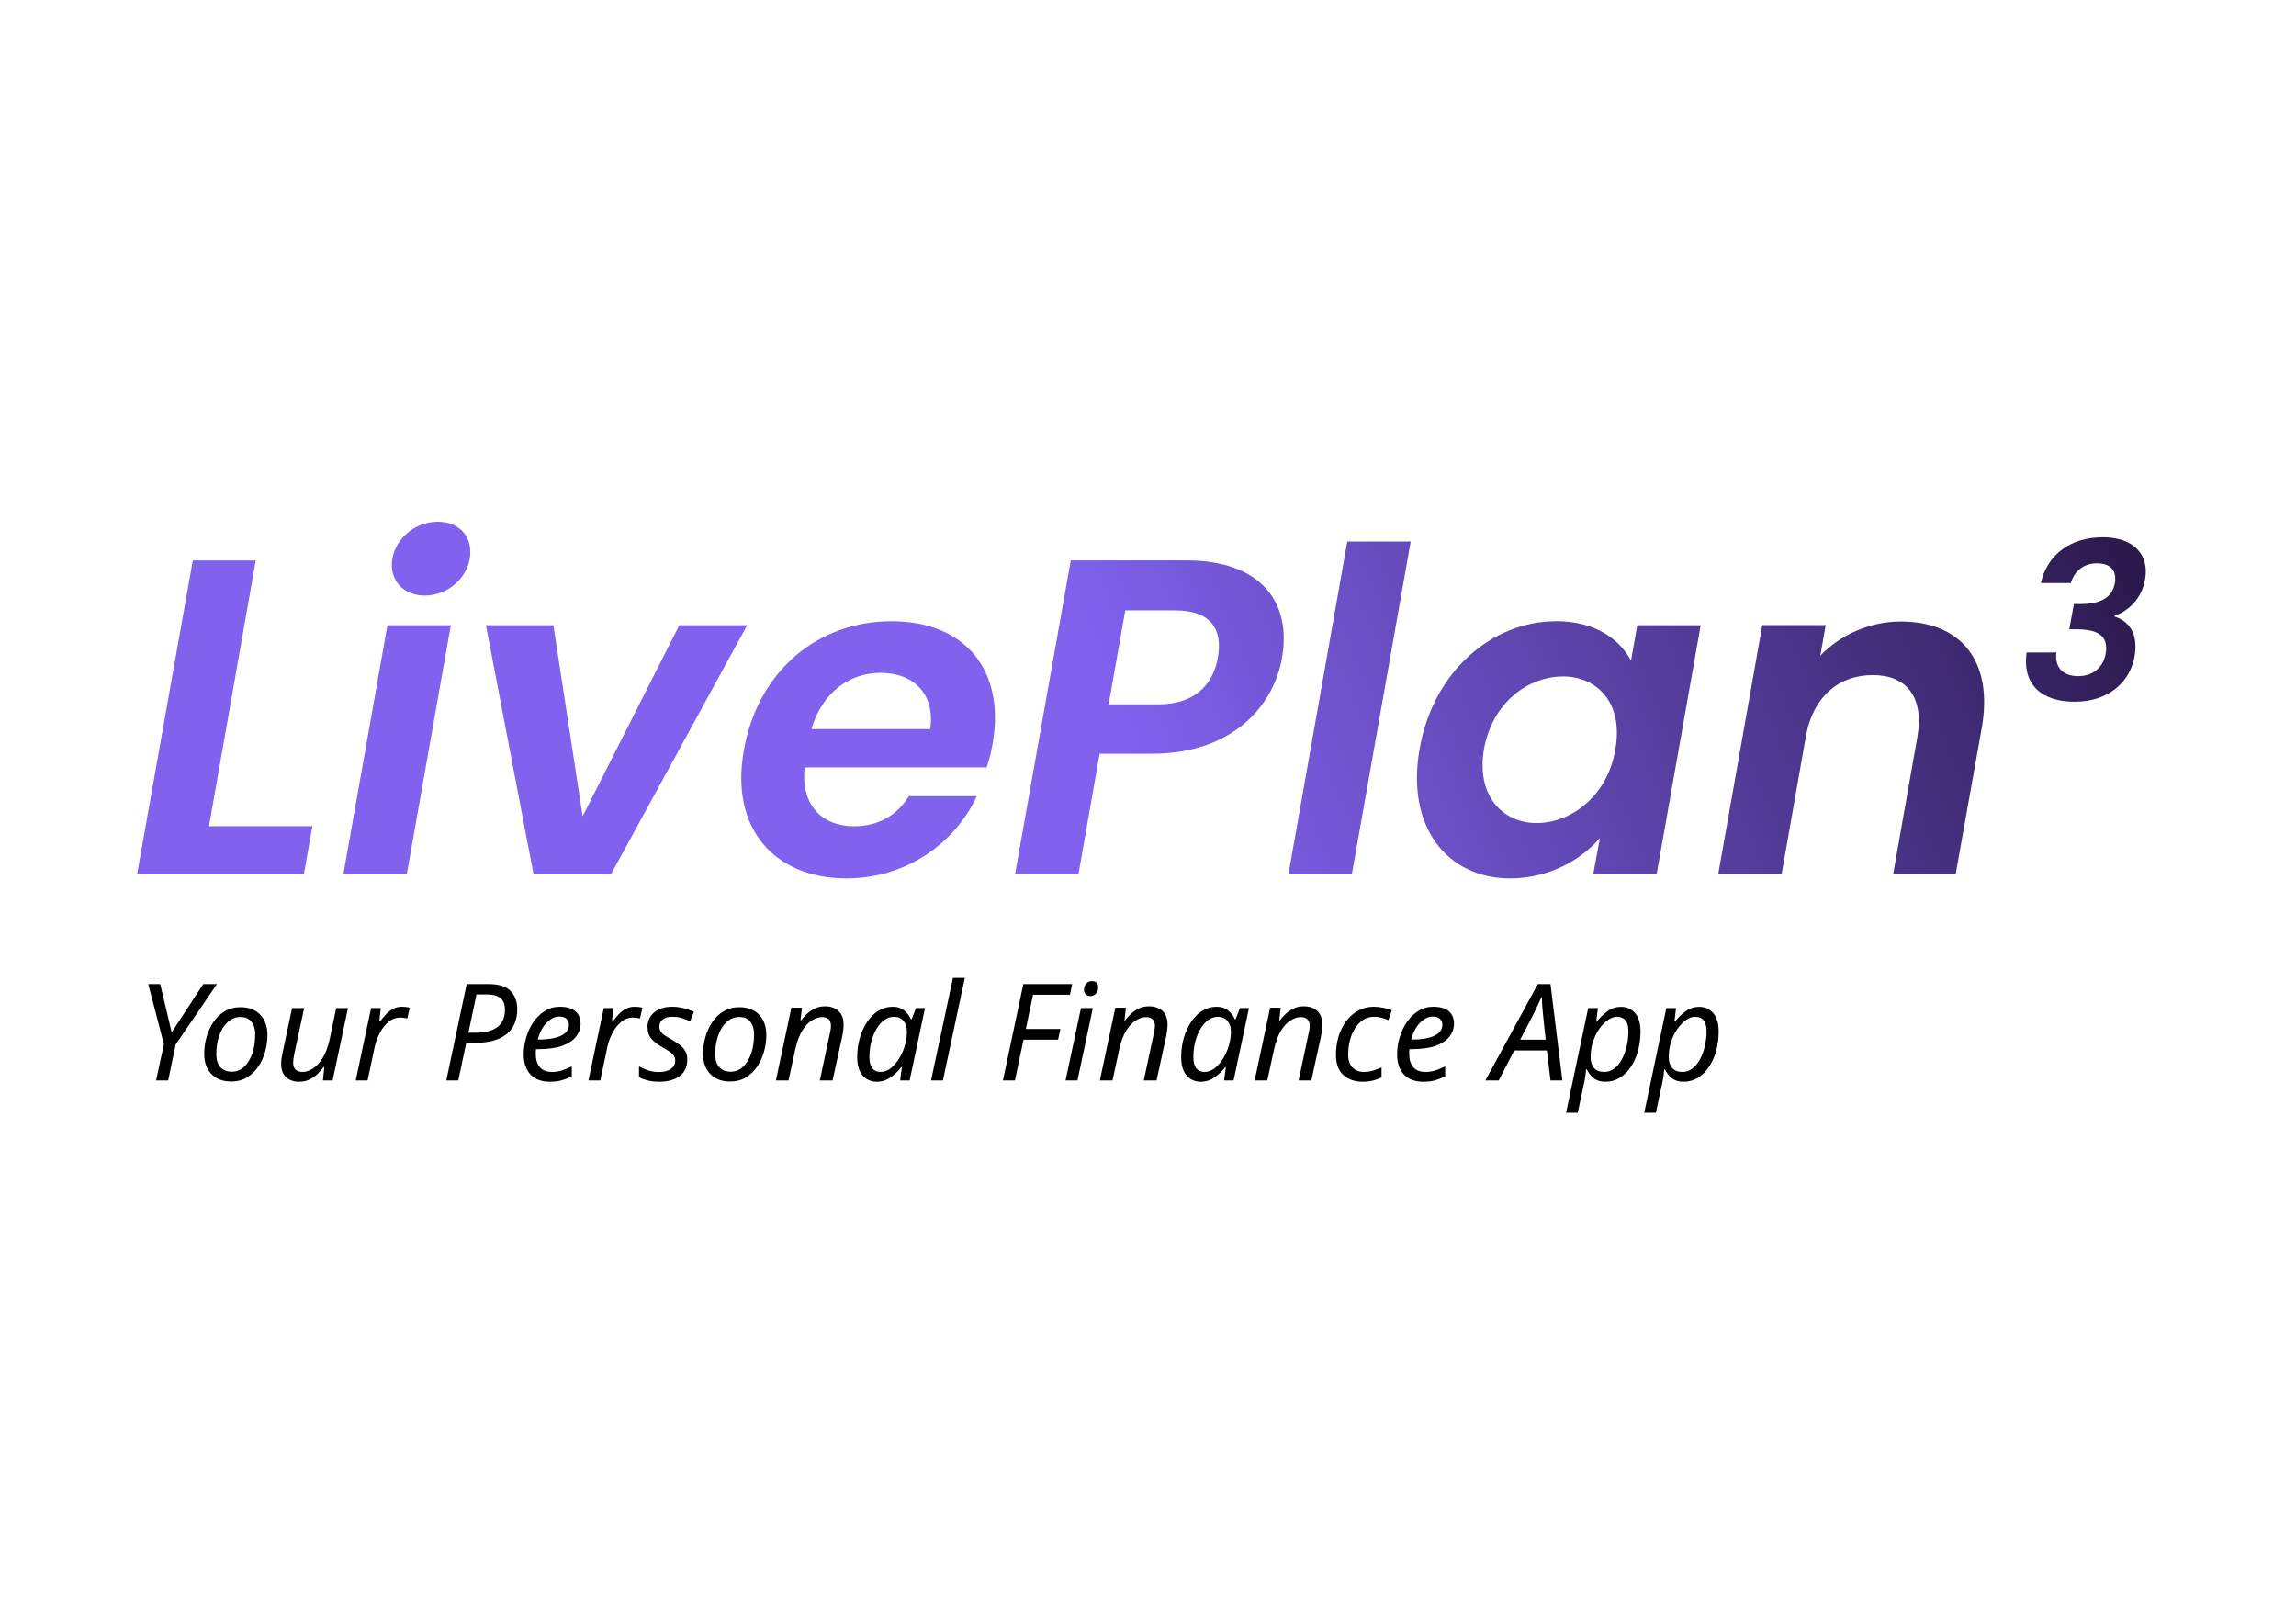
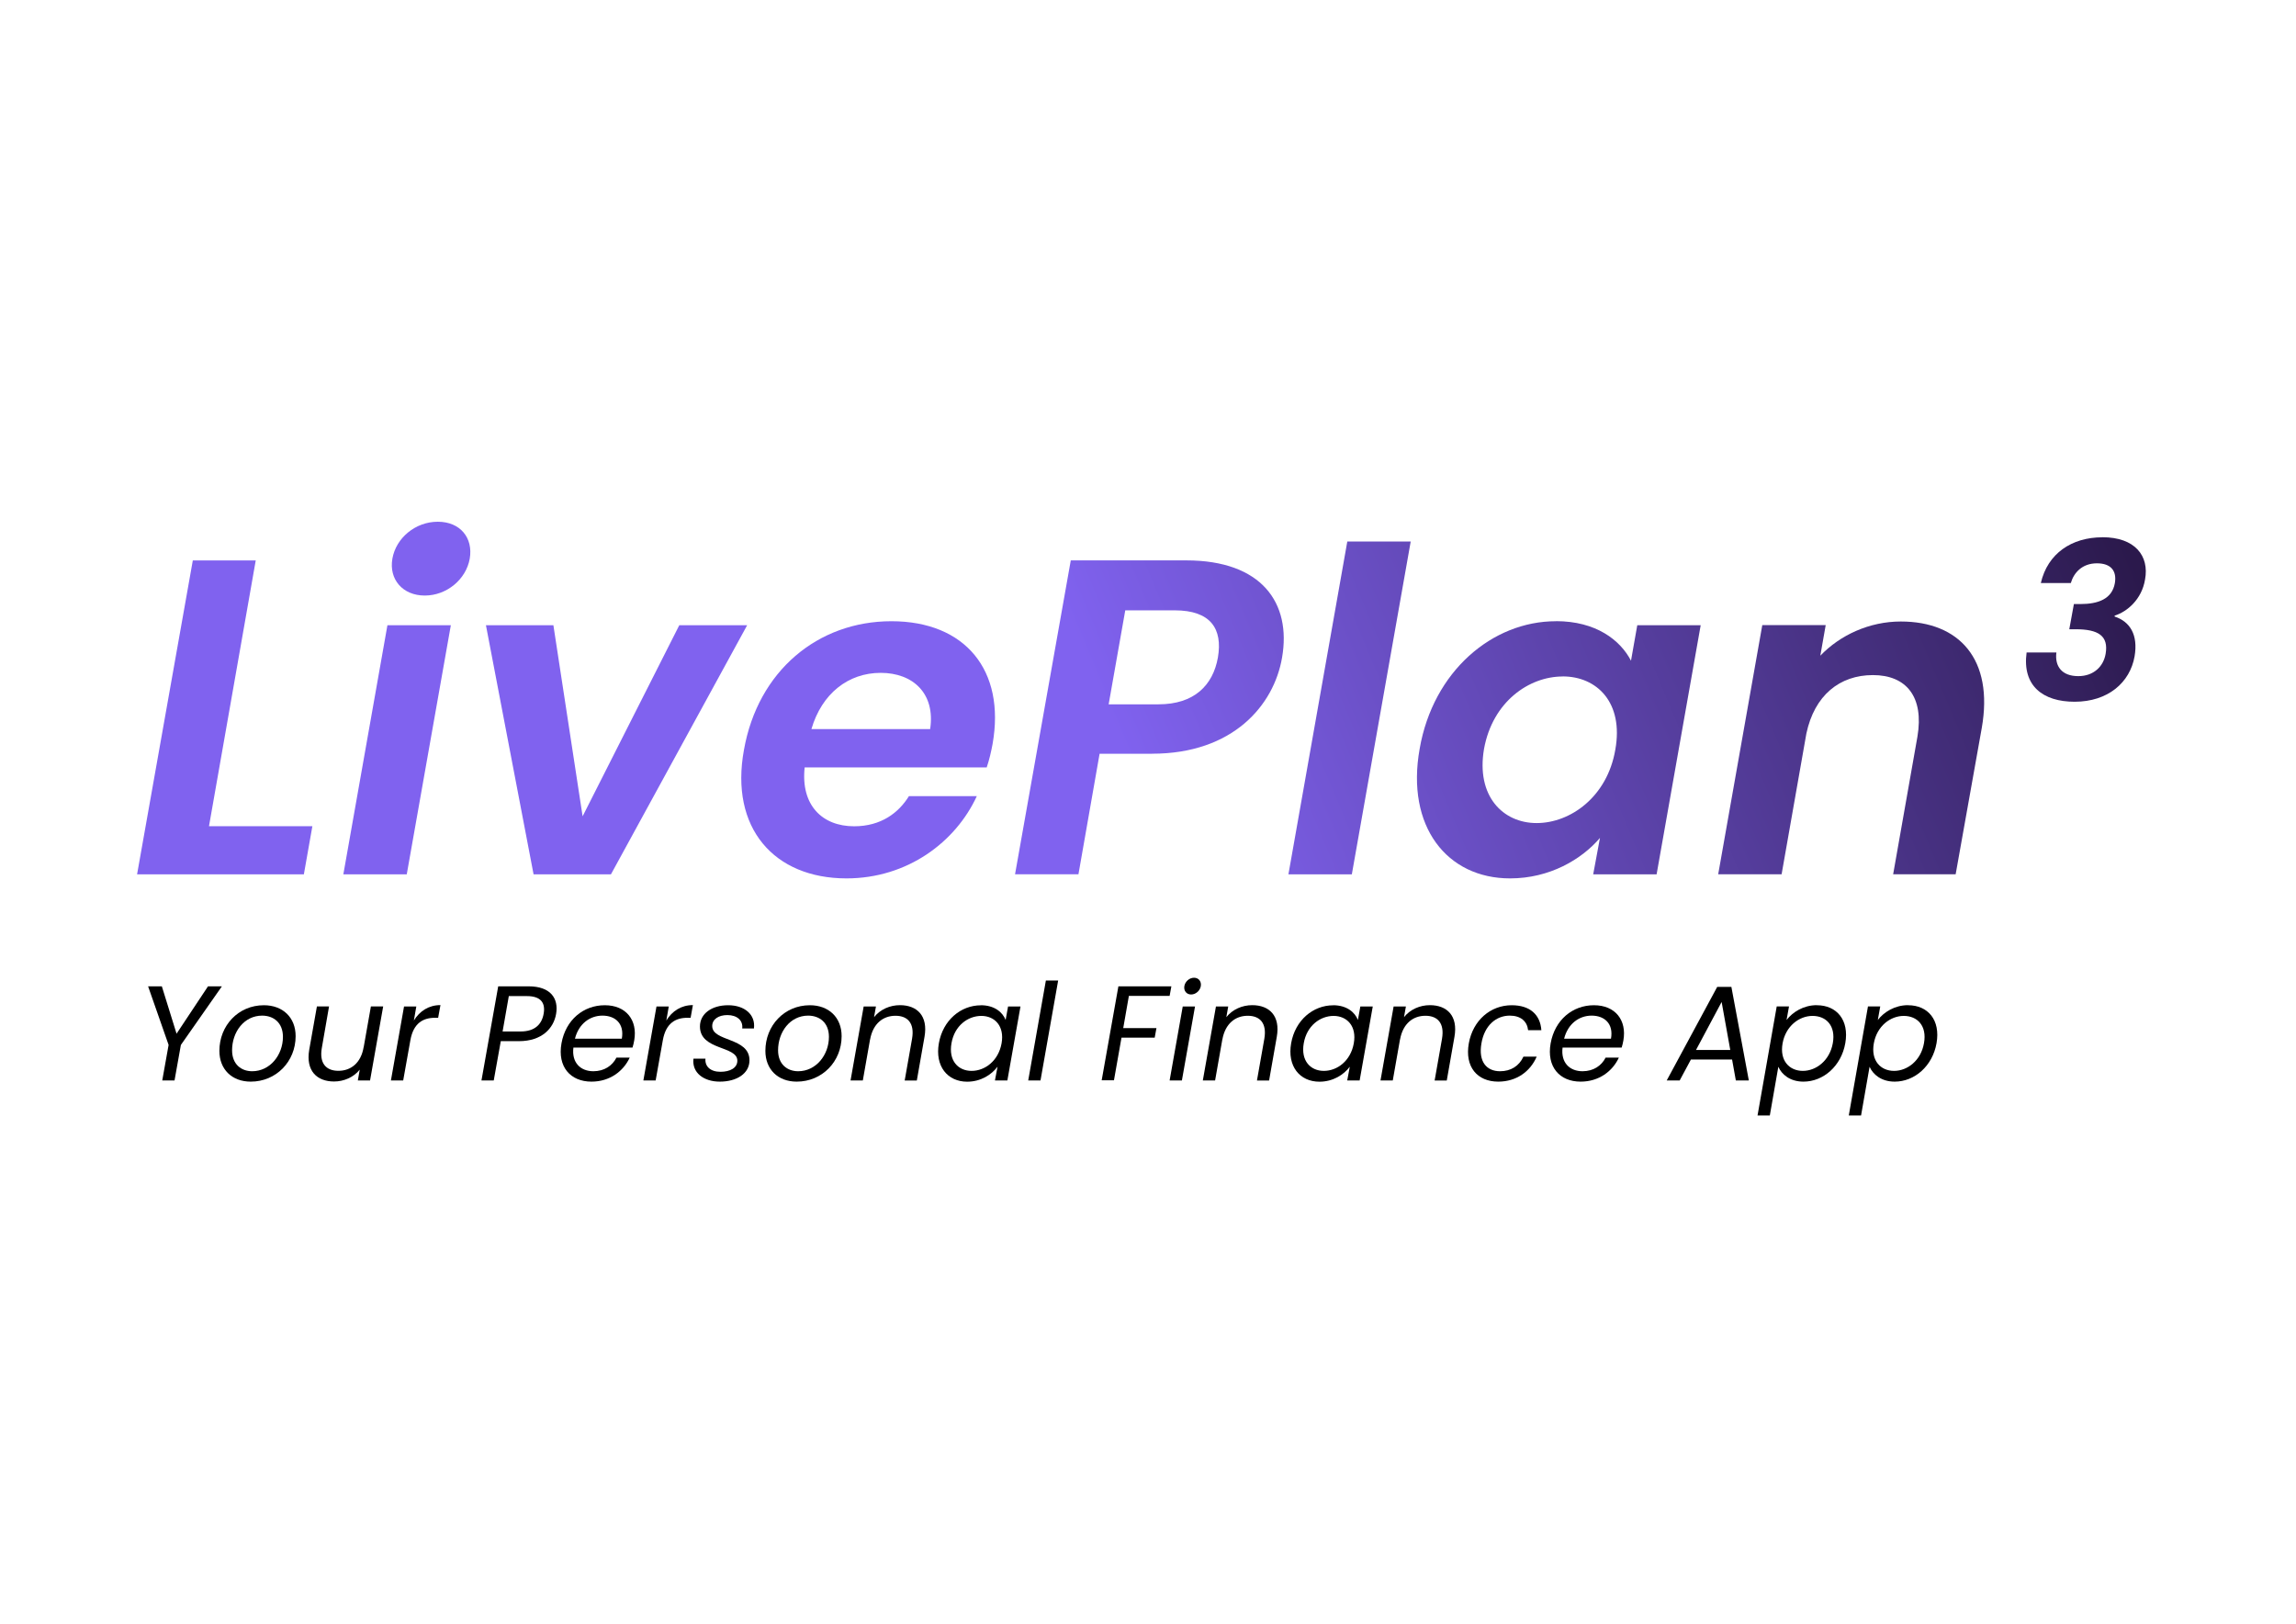
<svg xmlns="http://www.w3.org/2000/svg" id="Layer_1" version="1.1" viewBox="0 0 329.14 232.73">
  <defs>
    <style>
      .st0 {
        fill: url(#linear-gradient2);
      }

      .st1 {
        fill: url(#linear-gradient1);
      }

      .st2 {
        fill: url(#linear-gradient3);
      }

      .st3 {
        fill: url(#linear-gradient6);
      }

      .st4 {
        fill: url(#linear-gradient8);
      }

      .st5 {
        fill: url(#linear-gradient7);
      }

      .st6 {
        fill: url(#linear-gradient5);
      }

      .st7 {
        fill: url(#linear-gradient4);
      }

      .st8 {
        fill: url(#linear-gradient);
      }

-       .st9, .st10 {
+       .st9 {
        isolation: isolate;
      }
- 
-       .st10 {
-         font-family: Poppins-Italic, Poppins;
-         font-size: 19.35px;
-         font-style: italic;
-       }
    </style>
-     <linearGradient id="linear-gradient" x1="322.17" y1="153.47" x2="162.23" y2="86.48" gradientTransform="translate(0 232.72) scale(1 -1)" gradientUnits="userSpaceOnUse">
+     <linearGradient id="linear-gradient" x1="322.17" y1="441.8" x2="162.23" y2="508.79" gradientTransform="translate(0 -362.56)" gradientUnits="userSpaceOnUse">
      <stop offset=".09" stop-color="#2b194c" />
      <stop offset=".87" stop-color="#8062ef" />
    </linearGradient>
-     <linearGradient id="linear-gradient1" x1="294.44" y1="238.3" x2="117.6" y2="164.24" gradientTransform="translate(0 232.72) scale(1 -1)" gradientUnits="userSpaceOnUse">
+     <linearGradient id="linear-gradient1" x1="294.44" y1="356.98" x2="117.6" y2="431.04" gradientTransform="translate(0 -362.56)" gradientUnits="userSpaceOnUse">
      <stop offset=".09" stop-color="#2b194c" />
      <stop offset=".87" stop-color="#8062ef" />
    </linearGradient>
-     <linearGradient id="linear-gradient2" x1="297.06" y1="232.02" x2="120.23" y2="157.96" gradientTransform="translate(0 232.72) scale(1 -1)" gradientUnits="userSpaceOnUse">
+     <linearGradient id="linear-gradient2" x1="297.06" y1="363.26" x2="120.23" y2="437.32" gradientTransform="translate(0 -362.56)" gradientUnits="userSpaceOnUse">
      <stop offset=".09" stop-color="#2b194c" />
      <stop offset=".87" stop-color="#8062ef" />
    </linearGradient>
-     <linearGradient id="linear-gradient3" x1="302.51" y1="219.01" x2="125.68" y2="144.96" gradientTransform="translate(0 232.72) scale(1 -1)" gradientUnits="userSpaceOnUse">
+     <linearGradient id="linear-gradient3" x1="302.51" y1="376.26" x2="125.68" y2="450.31" gradientTransform="translate(0 -362.56)" gradientUnits="userSpaceOnUse">
      <stop offset=".09" stop-color="#2b194c" />
      <stop offset=".87" stop-color="#8062ef" />
    </linearGradient>
-     <linearGradient id="linear-gradient4" x1="309.35" y1="202.68" x2="132.52" y2="128.62" gradientTransform="translate(0 232.72) scale(1 -1)" gradientUnits="userSpaceOnUse">
+     <linearGradient id="linear-gradient4" x1="309.35" y1="392.59" x2="132.52" y2="466.65" gradientTransform="translate(0 -362.56)" gradientUnits="userSpaceOnUse">
      <stop offset=".09" stop-color="#2b194c" />
      <stop offset=".87" stop-color="#8062ef" />
    </linearGradient>
-     <linearGradient id="linear-gradient5" x1="312.1" y1="196.09" x2="135.27" y2="122.04" gradientTransform="translate(0 232.72) scale(1 -1)" gradientUnits="userSpaceOnUse">
+     <linearGradient id="linear-gradient5" x1="312.1" y1="399.19" x2="135.27" y2="473.24" gradientTransform="translate(0 -362.56)" gradientUnits="userSpaceOnUse">
      <stop offset=".09" stop-color="#2b194c" />
      <stop offset=".87" stop-color="#8062ef" />
    </linearGradient>
-     <linearGradient id="linear-gradient6" x1="317.51" y1="183.2" x2="140.68" y2="109.14" gradientTransform="translate(0 232.72) scale(1 -1)" gradientUnits="userSpaceOnUse">
+     <linearGradient id="linear-gradient6" x1="317.51" y1="412.07" x2="140.68" y2="486.13" gradientTransform="translate(0 -362.56)" gradientUnits="userSpaceOnUse">
      <stop offset=".09" stop-color="#2b194c" />
      <stop offset=".87" stop-color="#8062ef" />
    </linearGradient>
-     <linearGradient id="linear-gradient7" x1="324.77" y1="165.86" x2="147.94" y2="91.8" gradientTransform="translate(0 232.72) scale(1 -1)" gradientUnits="userSpaceOnUse">
+     <linearGradient id="linear-gradient7" x1="324.77" y1="429.41" x2="147.94" y2="503.47" gradientTransform="translate(0 -362.56)" gradientUnits="userSpaceOnUse">
      <stop offset=".09" stop-color="#2b194c" />
      <stop offset=".87" stop-color="#8062ef" />
    </linearGradient>
-     <linearGradient id="linear-gradient8" x1="330.53" y1="152.09" x2="153.7" y2="78.04" gradientTransform="translate(0 232.72) scale(1 -1)" gradientUnits="userSpaceOnUse">
+     <linearGradient id="linear-gradient8" x1="330.53" y1="443.19" x2="153.7" y2="517.24" gradientTransform="translate(0 -362.56)" gradientUnits="userSpaceOnUse">
      <stop offset=".09" stop-color="#2b194c" />
      <stop offset=".87" stop-color="#8062ef" />
    </linearGradient>
  </defs>
  <path class="st8" d="M301.38,77c4.68,0,6.75,2.67,6.12,6.06-.47,2.86-2.57,4.62-4.36,5.18v.13c2.2.72,3.39,2.61,2.86,5.71-.66,3.74-3.8,6.5-8.6,6.5-4.52,0-7.53-2.26-6.88-7.06h4.27c-.25,1.98.78,3.39,3.14,3.39,2.2,0,3.61-1.38,3.92-3.2.44-2.57-1.04-3.52-4.3-3.52h-.91l.66-3.61h.91c2.57,0,4.55-.72,4.96-2.98.31-1.79-.57-2.86-2.57-2.86-2.13,0-3.33,1.38-3.74,2.83h-4.3c.97-4.24,4.43-6.56,8.82-6.56h0Z" />
  <g>
    <path class="st1" d="M36.66,80.33l-6.7,38.09h14.82l-1.22,6.9h-23.91l7.99-44.99h9.02Z" />
-     <path class="st0" d="M55.54,89.61h9.09l-6.32,35.71h-9.09l6.32-35.71ZM56.25,80.07c.52-2.96,3.29-5.29,6.51-5.29s5.09,2.32,4.58,5.29c-.52,2.96-3.29,5.29-6.45,5.29s-5.16-2.32-4.64-5.29h0Z" />
-     <path class="st2" d="M79.33,89.61l4.19,27.39,13.86-27.39h9.73l-19.53,35.71h-11.09l-6.83-35.71h9.67,0Z" />
-     <path class="st7" d="M121.35,125.9c-10.38,0-16.76-7.22-14.7-18.43,2-11.28,10.57-18.43,21.14-18.43s16.37,7.03,14.5,17.6c-.19,1.03-.45,2.19-.84,3.35h-26.1c-.58,5.41,2.51,8.44,7.09,8.44,3.87,0,6.38-1.93,7.86-4.32h9.73c-3.03,6.57-9.93,11.79-18.69,11.79h.01ZM116.32,104.5h17.02c.77-5.09-2.45-8.06-7.09-8.06s-8.44,2.96-9.93,8.06Z" />
-     <path class="st6" d="M165.17,108.04h-7.54l-3.03,17.27h-9.09l7.99-44.99h16.56c10.83,0,15.08,6.12,13.73,13.92-1.16,6.83-7.03,13.79-18.63,13.79h.01ZM166.08,100.95c5.09,0,7.8-2.71,8.51-6.7.71-4.12-1.03-6.77-6.19-6.77h-7.09l-2.38,13.47h7.15Z" />
-     <path class="st3" d="M193.14,77.62h9.09l-8.44,47.7h-9.09l8.44-47.7Z" />
+     <path class="st0" d="M55.54,89.61h9.09l-6.32,35.71h-9.09s6.32-35.71,6.32-35.71ZM56.25,80.07c.52-2.96,3.29-5.29,6.51-5.29s5.09,2.32,4.58,5.29c-.52,2.96-3.29,5.29-6.45,5.29s-5.16-2.32-4.64-5.29h0Z" />
+     <path class="st2" d="M79.33,89.61l4.19,27.39,13.86-27.39h9.73l-19.53,35.71h-11.09l-6.83-35.71h9.67Z" />
+     <path class="st7" d="M121.35,125.9c-10.38,0-16.76-7.22-14.7-18.43,2-11.28,10.57-18.43,21.14-18.43s16.37,7.03,14.5,17.6c-.19,1.03-.45,2.19-.84,3.35h-26.1c-.58,5.41,2.51,8.44,7.09,8.44,3.87,0,6.38-1.93,7.86-4.32h9.73c-3.03,6.57-9.93,11.79-18.69,11.79h.01,0ZM116.32,104.5h17.02c.77-5.09-2.45-8.06-7.09-8.06s-8.44,2.96-9.93,8.06Z" />
+     <path class="st6" d="M165.17,108.04h-7.54l-3.03,17.27h-9.09l7.99-44.99h16.56c10.83,0,15.08,6.12,13.73,13.92-1.16,6.83-7.03,13.79-18.63,13.79h0ZM166.08,100.95c5.09,0,7.8-2.71,8.51-6.7.71-4.12-1.03-6.77-6.19-6.77h-7.09l-2.38,13.47h7.15Z" />
+     <path class="st3" d="M193.14,77.62h9.09l-8.44,47.7h-9.09s8.44-47.7,8.44-47.7Z" />
    <path class="st5" d="M223.05,89.03c5.74,0,9.22,2.71,10.76,5.67l.9-5.09h9.09l-6.32,35.71h-9.09l.97-5.22c-2.64,3.09-7.22,5.8-12.89,5.8-9.02,0-14.95-7.41-12.96-18.56,1.93-11.15,10.44-18.3,19.53-18.3h.01ZM224.02,96.96c-4.83,0-10.05,3.61-11.28,10.38-1.16,6.77,2.71,10.63,7.54,10.63s10.12-3.74,11.28-10.51c1.22-6.77-2.64-10.51-7.54-10.51h0Z" />
    <path class="st4" d="M274.87,105.59c.97-5.74-1.61-8.83-6.38-8.83s-8.38,2.9-9.54,8.38l-3.55,20.17h-9.09l6.32-35.71h9.09l-.77,4.38c2.84-2.96,7.03-4.9,11.54-4.9,8.38,0,13.34,5.41,11.6,15.28l-3.74,20.95h-8.96l3.48-19.72h0Z" />
  </g>
  <g class="st9">
-     <text class="st10" transform="translate(19.47 154.86)">
-       <tspan x="0" y="0">Your Personal Finance App</tspan>
-     </text>
+     <g class="st9">
+       <g class="st9">
+         <path d="M21.23,141.37h1.97l2.11,6.79,4.51-6.79h1.99l-5.88,8.4-.91,5.09h-1.76l.91-5.09-2.94-8.4Z" />
+         <path d="M35.94,155.03c-2.69,0-4.49-1.76-4.49-4.41,0-3.62,2.71-6.54,6.38-6.54,2.69,0,4.55,1.74,4.55,4.43,0,3.64-2.79,6.52-6.44,6.52ZM36.15,153.54c2.57,0,4.41-2.34,4.41-4.93,0-2.05-1.37-3.04-2.98-3.04-2.59,0-4.31,2.34-4.31,4.97,0,1.99,1.3,3,2.88,3Z" />
+         <path d="M53.06,154.86h-1.76l.27-1.55c-.87,1.1-2.28,1.7-3.68,1.7-2.44,0-4.08-1.51-3.56-4.55l1.1-6.21h1.74l-1.04,5.98c-.37,2.15.6,3.25,2.38,3.25s3.25-1.12,3.62-3.41v.06l1.04-5.88h1.76l-1.88,10.6Z" />
+         <path d="M57.8,154.86h-1.76l1.88-10.6h1.76l-.35,2.01c.83-1.35,2.13-2.21,3.81-2.21l-.33,1.82h-.46c-1.68,0-3.08.75-3.52,3.21l-1.03,5.77Z" />
+         <path d="M74.38,149.23h-2.59l-1.01,5.63h-1.76l2.4-13.49h4.35c3.17,0,4.33,1.74,3.95,3.95-.35,2.05-2.01,3.91-5.34,3.91ZM74.64,147.84c2.01,0,3.02-1.01,3.29-2.52.29-1.57-.39-2.55-2.4-2.55h-2.59l-.89,5.07h2.59Z" />
+         <path d="M84.79,155.03c-3.02,0-4.9-2.13-4.3-5.49.6-3.35,3.13-5.46,6.21-5.46s4.72,2.17,4.22,5.03c-.06.37-.14.68-.25,1.04h-8.47c-.27,2.17,1.03,3.39,2.86,3.39,1.59,0,2.73-.81,3.31-1.95h1.9c-.89,1.93-2.84,3.44-5.48,3.44ZM82.43,148.88h6.71c.39-2.17-.95-3.31-2.77-3.31s-3.41,1.18-3.95,3.31Z" />
+         <path d="M93.99,154.86h-1.76l1.88-10.6h1.76l-.35,2.01c.83-1.35,2.13-2.21,3.81-2.21l-.33,1.82h-.46c-1.68,0-3.08.75-3.52,3.21l-1.03,5.77Z" />
+         <path d="M103.18,155.03c-2.3,0-4.01-1.28-3.77-3.29h1.72c-.1,1.08.68,1.88,2.15,1.88,1.39,0,2.42-.56,2.42-1.59,0-2.17-5.36-1.45-5.36-4.91,0-1.82,1.68-3.04,4.04-3.04s3.95,1.34,3.7,3.33h-1.68c.14-1.16-.75-1.92-2.13-1.92-1.26,0-2.17.6-2.17,1.57,0,2.28,5.34,1.59,5.34,4.91,0,1.9-1.82,3.06-4.26,3.06Z" />
+         <path d="M114.21,155.03c-2.69,0-4.49-1.76-4.49-4.41,0-3.62,2.71-6.54,6.38-6.54,2.69,0,4.55,1.74,4.55,4.43,0,3.64-2.79,6.52-6.44,6.52ZM114.42,153.54c2.57,0,4.41-2.34,4.41-4.93,0-2.05-1.37-3.04-2.98-3.04-2.59,0-4.31,2.34-4.31,4.97,0,1.99,1.3,3,2.88,3Z" />
+         <path d="M130.75,148.86c.37-2.17-.6-3.27-2.38-3.27s-3.23,1.12-3.64,3.41v-.04l-1.04,5.9h-1.76l1.88-10.6h1.76l-.27,1.53c.89-1.12,2.28-1.72,3.71-1.72,2.44,0,4.06,1.51,3.52,4.55l-1.1,6.25h-1.74l1.06-6Z" />
+         <path d="M140.6,144.08c1.97,0,3.13,1.01,3.56,2.11l.35-1.93h1.78l-1.88,10.6h-1.78l.37-1.97c-.85,1.14-2.4,2.15-4.35,2.15-2.82,0-4.64-2.22-4.06-5.51.58-3.31,3.15-5.44,6.02-5.44ZM140.68,145.61c-1.94,0-3.85,1.41-4.28,3.91-.45,2.5.95,3.97,2.88,3.97s3.85-1.45,4.3-3.95c.44-2.46-.97-3.93-2.9-3.93Z" />
+         <path d="M149.93,140.54h1.76l-2.53,14.32h-1.76l2.53-14.32Z" />
+         <path d="M160.32,141.37h7.6l-.25,1.37h-5.84l-.81,4.62h4.76l-.25,1.37h-4.76l-1.08,6.11h-1.76l2.4-13.49Z" />
+         <path d="M169.55,144.26h1.76l-1.88,10.6h-1.76l1.88-10.6ZM169.78,141.34c.12-.68.74-1.2,1.39-1.2s1.08.52.97,1.2c-.12.68-.74,1.2-1.39,1.2s-1.08-.52-.97-1.2Z" />
+         <path d="M181.25,148.86c.37-2.17-.6-3.27-2.38-3.27s-3.23,1.12-3.64,3.41v-.04l-1.04,5.9h-1.76l1.88-10.6h1.76l-.27,1.53c.89-1.12,2.28-1.72,3.71-1.72,2.44,0,4.06,1.51,3.52,4.55l-1.1,6.25h-1.74l1.06-6Z" />
+         <path d="M191.1,144.08c1.97,0,3.13,1.01,3.56,2.11l.35-1.93h1.78l-1.88,10.6h-1.78l.37-1.97c-.85,1.14-2.4,2.15-4.35,2.15-2.83,0-4.64-2.22-4.06-5.51.58-3.31,3.15-5.44,6.02-5.44ZM191.18,145.61c-1.93,0-3.85,1.41-4.28,3.91-.45,2.5.95,3.97,2.88,3.97s3.85-1.45,4.29-3.95c.45-2.46-.97-3.93-2.9-3.93Z" />
+         <path d="M206.72,148.86c.37-2.17-.6-3.27-2.38-3.27s-3.23,1.12-3.64,3.41v-.04l-1.04,5.9h-1.76l1.88-10.6h1.76l-.27,1.53c.89-1.12,2.28-1.72,3.71-1.72,2.44,0,4.06,1.51,3.52,4.55l-1.1,6.25h-1.74l1.06-6Z" />
+         <path d="M216.7,144.08c2.63,0,4.1,1.35,4.26,3.58h-1.9c-.14-1.28-1.06-2.09-2.63-2.09-1.93,0-3.62,1.37-4.06,3.97-.46,2.63.73,4,2.67,4,1.55,0,2.73-.75,3.35-2.09h1.9c-.91,2.11-2.88,3.58-5.51,3.58-3.02,0-4.82-2.13-4.22-5.49.6-3.33,3.13-5.46,6.15-5.46Z" />
+         <path d="M226.59,155.03c-3.02,0-4.9-2.13-4.3-5.49.6-3.35,3.13-5.46,6.21-5.46s4.72,2.17,4.22,5.03c-.06.37-.14.68-.25,1.04h-8.47c-.27,2.17,1.03,3.39,2.86,3.39,1.59,0,2.73-.81,3.31-1.95h1.9c-.89,1.93-2.84,3.44-5.48,3.44ZM224.23,148.88h6.71c.39-2.17-.95-3.31-2.77-3.31s-3.41,1.18-3.95,3.31Z" />
+         <path d="M248.3,151.86h-5.9l-1.61,3h-1.86l7.24-13.41h2.03l2.5,13.41h-1.86l-.54-3ZM246.81,143.6l-3.68,6.89h4.91l-1.24-6.89Z" />
+         <path d="M260.45,144.08c2.86,0,4.66,2.13,4.08,5.44-.58,3.29-3.15,5.51-6,5.51-1.94,0-3.12-1.04-3.6-2.13l-1.22,6.98h-1.76l2.75-15.63h1.76l-.35,1.95c.85-1.12,2.42-2.13,4.33-2.13ZM259.83,145.61c-1.92,0-3.85,1.47-4.29,3.93-.45,2.5.99,3.95,2.9,3.95s3.85-1.47,4.3-3.97-.95-3.91-2.9-3.91Z" />
+         <path d="M273.53,144.08c2.86,0,4.66,2.13,4.08,5.44-.58,3.29-3.15,5.51-6,5.51-1.93,0-3.12-1.04-3.6-2.13l-1.22,6.98h-1.76l2.75-15.63h1.76l-.35,1.95c.85-1.12,2.42-2.13,4.33-2.13ZM272.91,145.61c-1.92,0-3.85,1.47-4.29,3.93-.45,2.5.99,3.95,2.9,3.95s3.85-1.47,4.29-3.97c.45-2.5-.95-3.91-2.9-3.91Z" />
+       </g>
+     </g>
  </g>
</svg>
